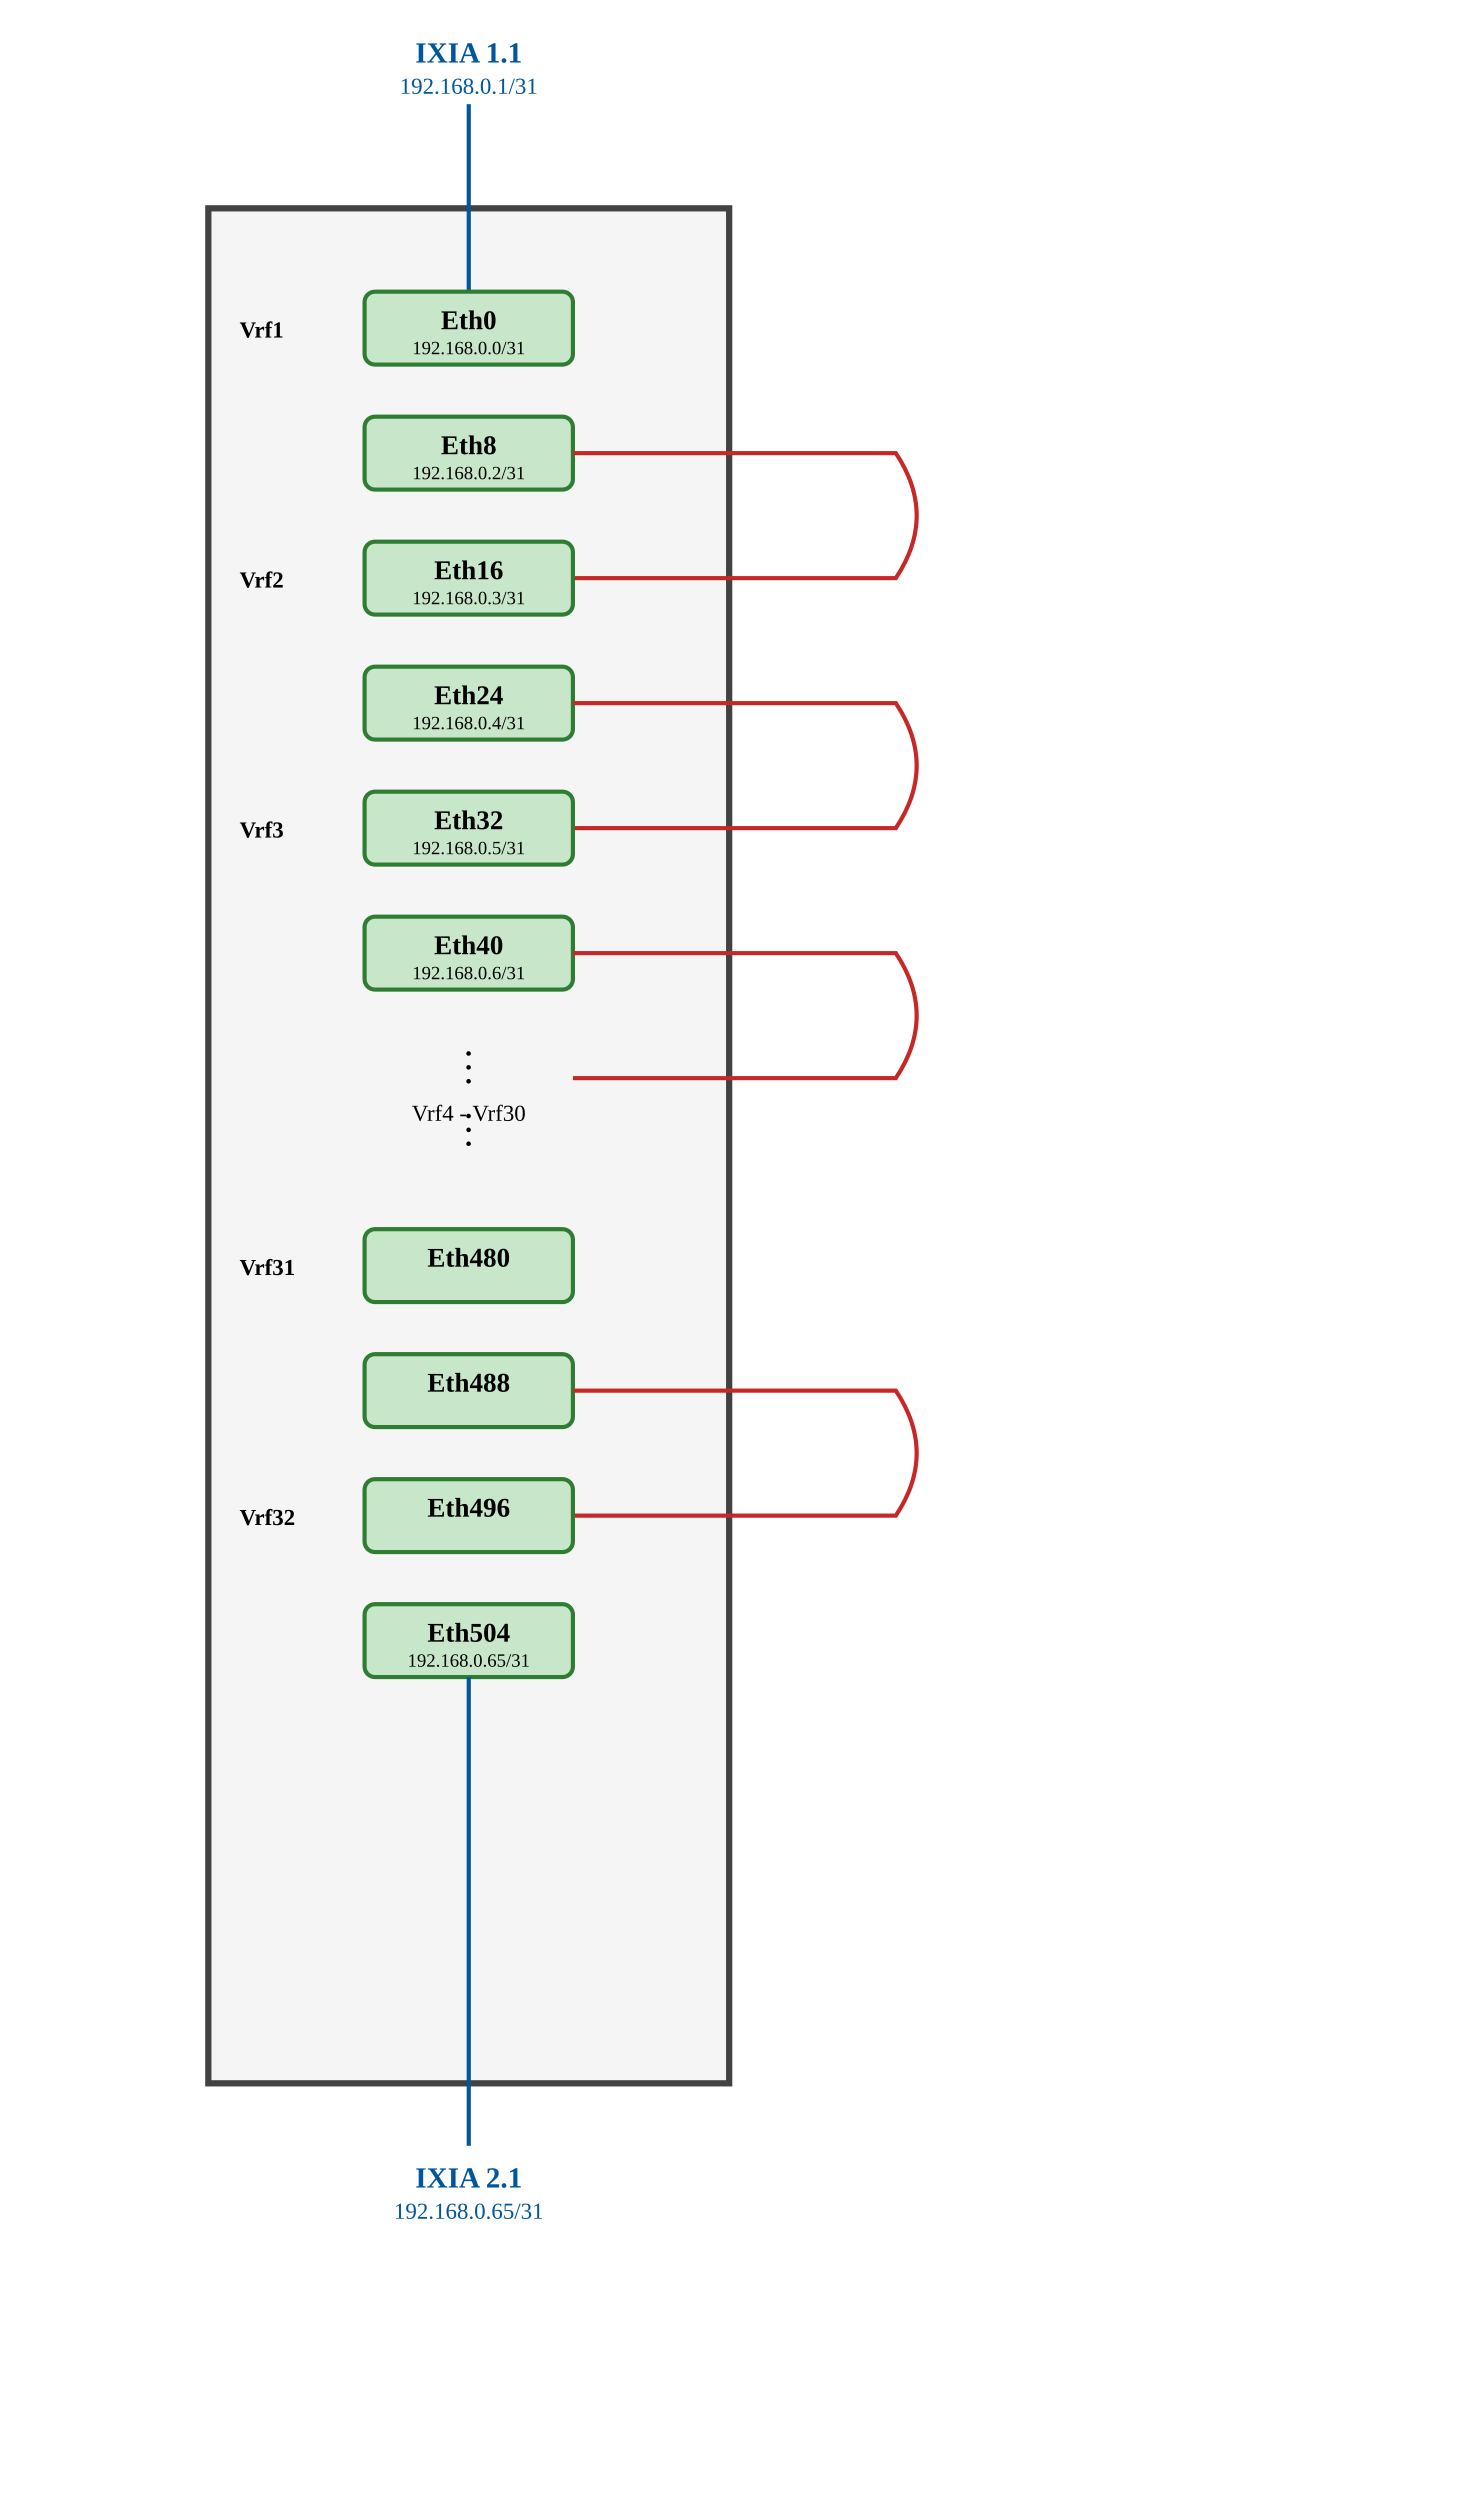
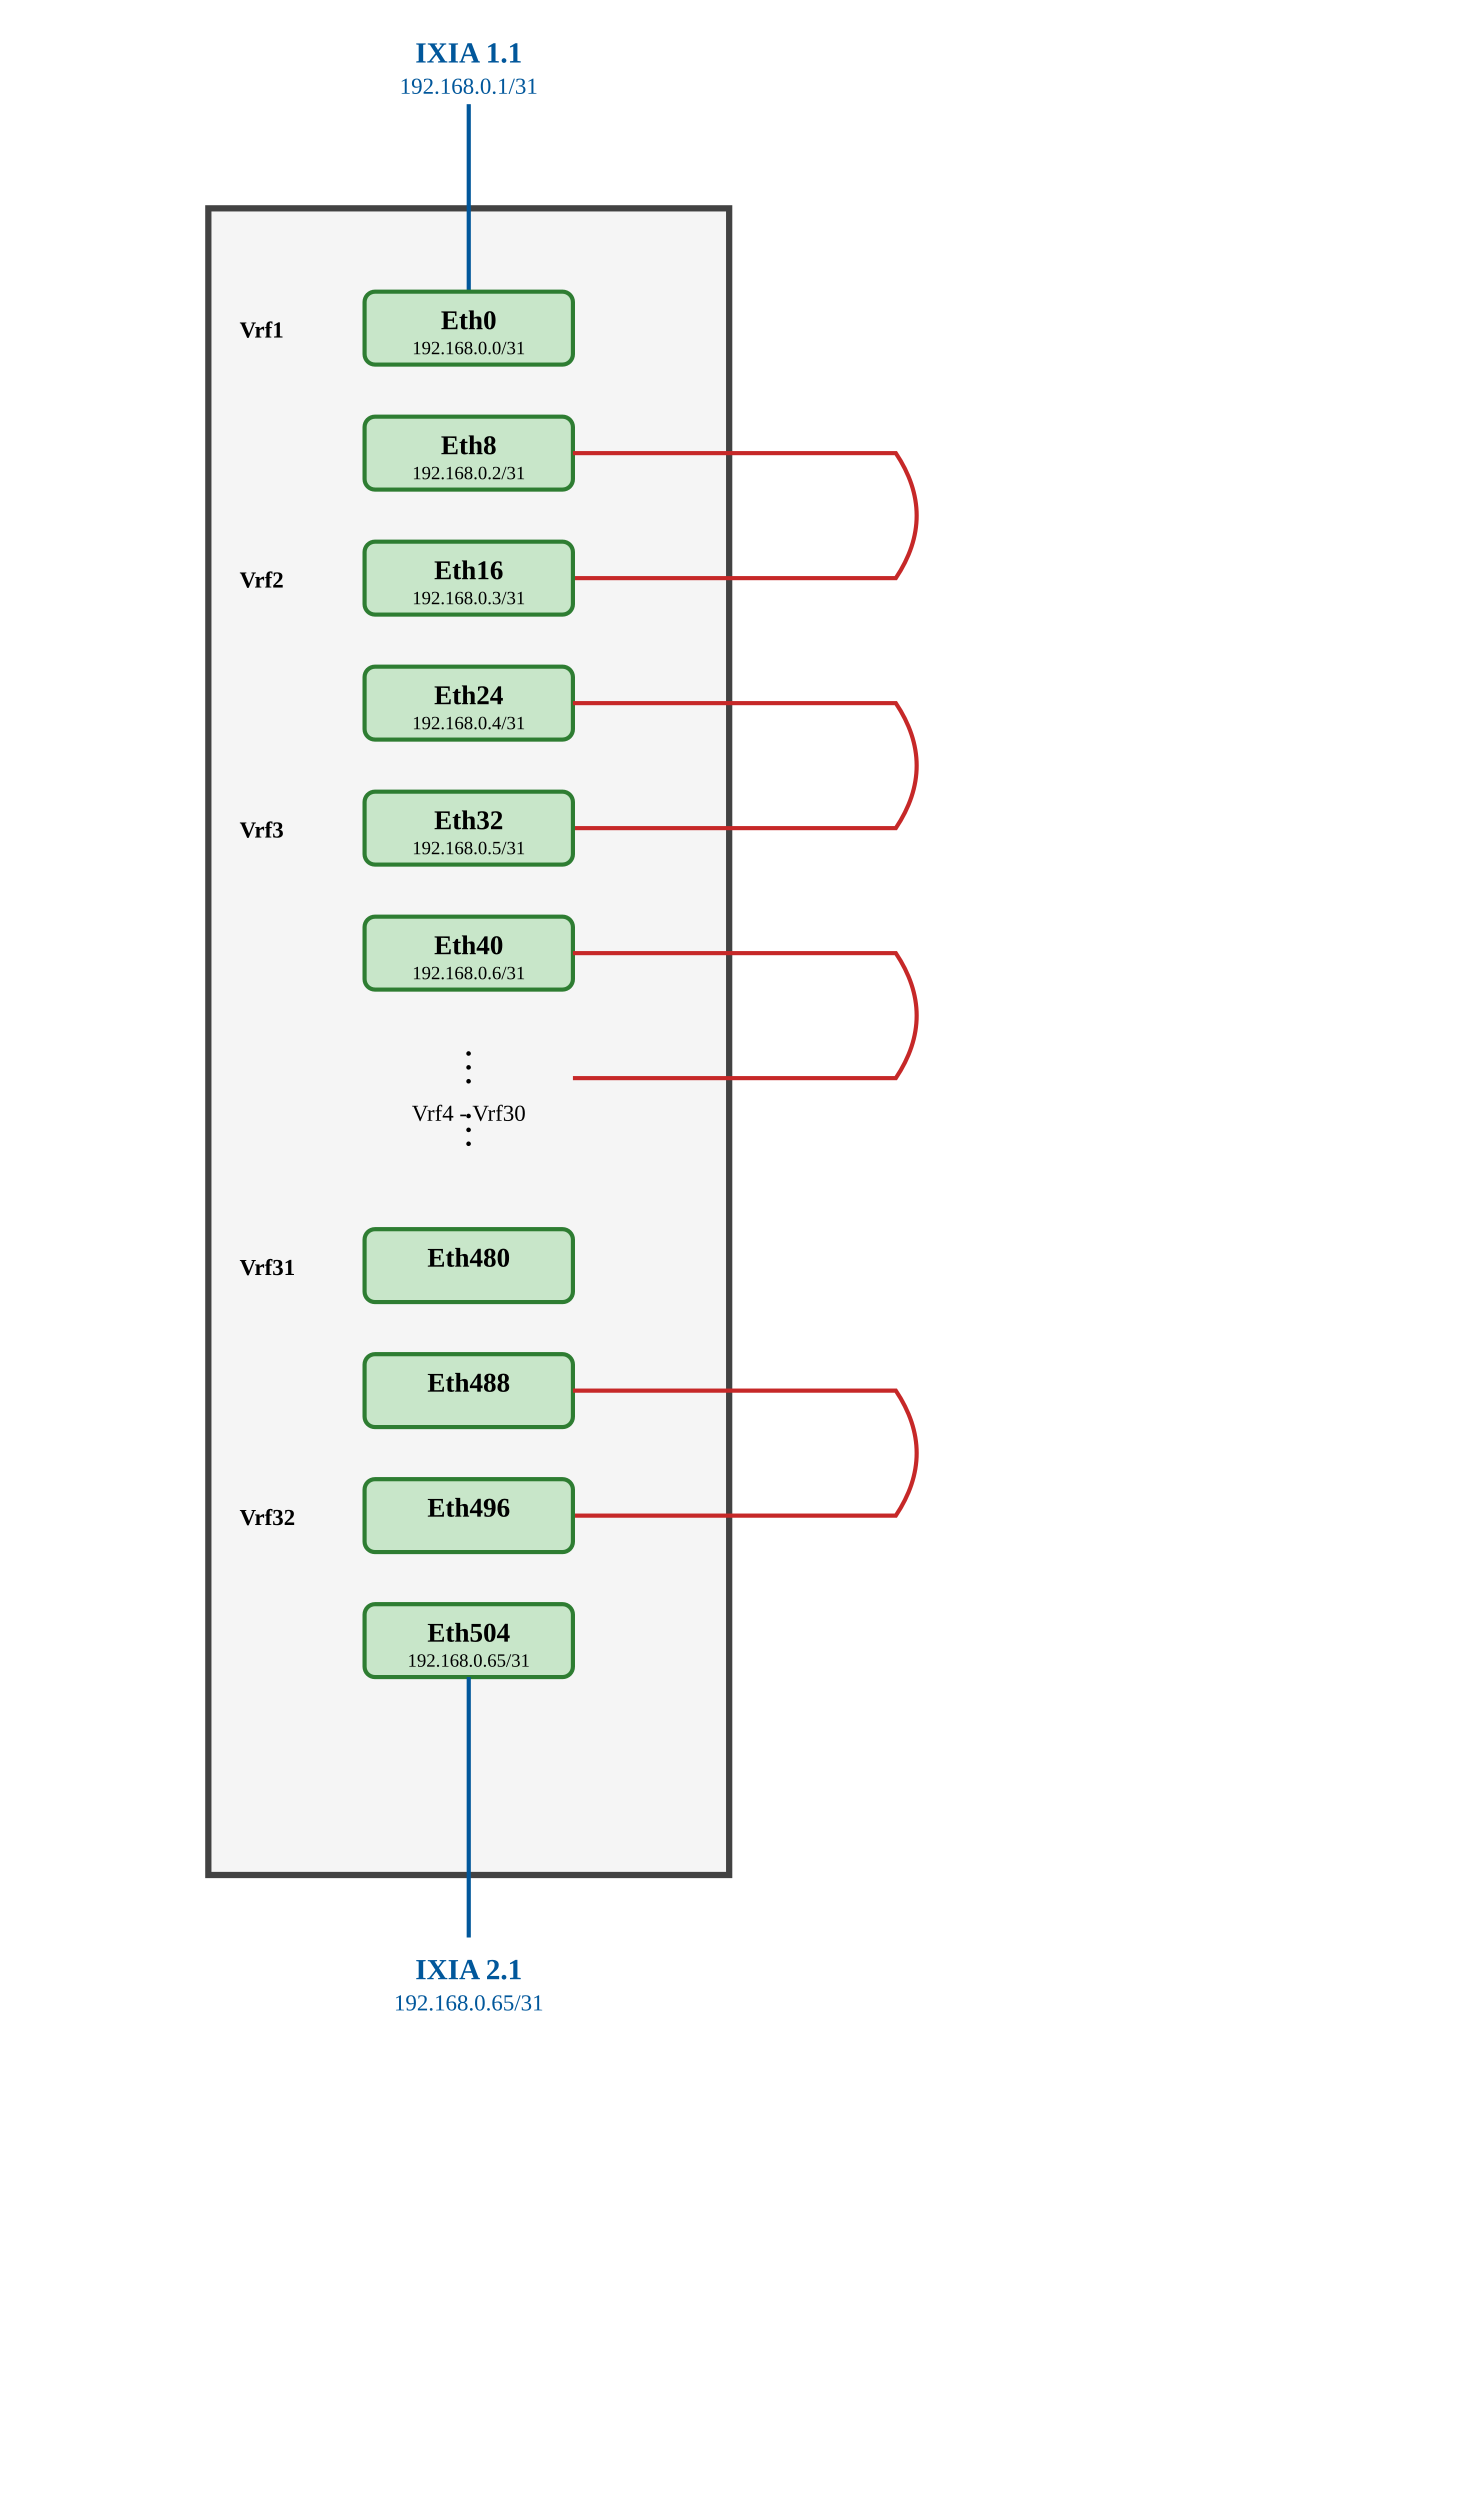
<svg xmlns="http://www.w3.org/2000/svg" width="700" height="1200">
-   <rect x="100" y="100" width="250" height="900" fill="#f5f5f5" stroke="#424242" stroke-width="3" />
+   <rect x="100" y="100" width="250" height="800" fill="#f5f5f5" stroke="#424242" stroke-width="3" />
  <text x="225.0" y="30" text-anchor="middle" font-size="14px" font-weight="bold" fill="#01579b">IXIA 1.1</text>
  <text x="225.0" y="45" text-anchor="middle" font-size="11px" fill="#01579b">192.168.0.1/31</text>
  <line x1="225.0" y1="50" x2="225.0" y2="140" stroke="#01579b" stroke-width="2" />
  <rect x="175.0" y="140" width="100" height="35" fill="#c8e6c9" stroke="#2e7d32" stroke-width="2" rx="5" />
  <text x="115" y="162" font-size="11px" font-weight="bold" fill="#000000">Vrf1</text>
  <text x="225.0" y="158" text-anchor="middle" font-size="13px" font-weight="bold" fill="#000000">Eth0</text>
  <text x="225.0" y="170" text-anchor="middle" font-size="9px" fill="#000000">192.168.0.0/31</text>
  <rect x="175.0" y="200" width="100" height="35" fill="#c8e6c9" stroke="#2e7d32" stroke-width="2" rx="5" />
  <text x="225.0" y="218" text-anchor="middle" font-size="13px" font-weight="bold" fill="#000000">Eth8</text>
  <text x="225.0" y="230" text-anchor="middle" font-size="9px" fill="#000000">192.168.0.2/31</text>
  <path d="M 275.0 217.5 L 430 217.5 Q 450 247.5 430 277.5 L 275.0 277.5" stroke="#c62828" stroke-width="2" fill="none" />
  <rect x="175.0" y="260" width="100" height="35" fill="#c8e6c9" stroke="#2e7d32" stroke-width="2" rx="5" />
  <text x="115" y="282" font-size="11px" font-weight="bold" fill="#000000">Vrf2</text>
  <text x="225.0" y="278" text-anchor="middle" font-size="13px" font-weight="bold" fill="#000000">Eth16</text>
  <text x="225.0" y="290" text-anchor="middle" font-size="9px" fill="#000000">192.168.0.3/31</text>
  <rect x="175.0" y="320" width="100" height="35" fill="#c8e6c9" stroke="#2e7d32" stroke-width="2" rx="5" />
  <text x="225.0" y="338" text-anchor="middle" font-size="13px" font-weight="bold" fill="#000000">Eth24</text>
  <text x="225.0" y="350" text-anchor="middle" font-size="9px" fill="#000000">192.168.0.4/31</text>
  <path d="M 275.0 337.5 L 430 337.5 Q 450 367.5 430 397.5 L 275.0 397.5" stroke="#c62828" stroke-width="2" fill="none" />
  <rect x="175.0" y="380" width="100" height="35" fill="#c8e6c9" stroke="#2e7d32" stroke-width="2" rx="5" />
  <text x="115" y="402" font-size="11px" font-weight="bold" fill="#000000">Vrf3</text>
  <text x="225.0" y="398" text-anchor="middle" font-size="13px" font-weight="bold" fill="#000000">Eth32</text>
  <text x="225.0" y="410" text-anchor="middle" font-size="9px" fill="#000000">192.168.0.5/31</text>
  <rect x="175.0" y="440" width="100" height="35" fill="#c8e6c9" stroke="#2e7d32" stroke-width="2" rx="5" />
  <text x="225.0" y="458" text-anchor="middle" font-size="13px" font-weight="bold" fill="#000000">Eth40</text>
  <text x="225.0" y="470" text-anchor="middle" font-size="9px" fill="#000000">192.168.0.6/31</text>
  <path d="M 275.0 457.5 L 430 457.5 Q 450 487.5 430 517.5 L 275.0 517.5" stroke="#c62828" stroke-width="2" fill="none" />
  <text x="225.0" y="520" text-anchor="middle" font-size="20px" fill="#000000">⋮</text>
  <text x="225.0" y="538" text-anchor="middle" font-size="11px" fill="#000000">Vrf4 - Vrf30</text>
  <text x="225.0" y="550" text-anchor="middle" font-size="20px" fill="#000000">⋮</text>
  <rect x="175.0" y="590" width="100" height="35" fill="#c8e6c9" stroke="#2e7d32" stroke-width="2" rx="5" />
  <text x="115" y="612" font-size="11px" font-weight="bold" fill="#000000">Vrf31</text>
  <text x="225.0" y="608" text-anchor="middle" font-size="13px" font-weight="bold" fill="#000000">Eth480</text>
  <rect x="175.0" y="650" width="100" height="35" fill="#c8e6c9" stroke="#2e7d32" stroke-width="2" rx="5" />
  <text x="225.0" y="668" text-anchor="middle" font-size="13px" font-weight="bold" fill="#000000">Eth488</text>
  <path d="M 275.0 667.5 L 430 667.5 Q 450 697.5 430 727.5 L 275.0 727.5" stroke="#c62828" stroke-width="2" fill="none" />
  <rect x="175.0" y="710" width="100" height="35" fill="#c8e6c9" stroke="#2e7d32" stroke-width="2" rx="5" />
  <text x="115" y="732" font-size="11px" font-weight="bold" fill="#000000">Vrf32</text>
  <text x="225.0" y="728" text-anchor="middle" font-size="13px" font-weight="bold" fill="#000000">Eth496</text>
  <rect x="175.0" y="770" width="100" height="35" fill="#c8e6c9" stroke="#2e7d32" stroke-width="2" rx="5" />
  <text x="225.0" y="788" text-anchor="middle" font-size="13px" font-weight="bold" fill="#000000">Eth504</text>
  <text x="225.0" y="800" text-anchor="middle" font-size="9px" fill="#000000">192.168.0.65/31</text>
-   <line x1="225.0" y1="805" x2="225.0" y2="1000" stroke="#01579b" stroke-width="2" />
-   <line x1="225.0" y1="1000" x2="225.0" y2="1030" stroke="#01579b" stroke-width="2" />
-   <text x="225.0" y="1050" text-anchor="middle" font-size="14px" font-weight="bold" fill="#01579b">IXIA 2.1</text>
-   <text x="225.0" y="1065" text-anchor="middle" font-size="11px" fill="#01579b">192.168.0.65/31</text>
+   <line x1="225.0" y1="805" x2="225.0" y2="900" stroke="#01579b" stroke-width="2" />
+   <line x1="225.0" y1="900" x2="225.0" y2="930" stroke="#01579b" stroke-width="2" />
+   <text x="225.0" y="950" text-anchor="middle" font-size="14px" font-weight="bold" fill="#01579b">IXIA 2.1</text>
+   <text x="225.0" y="965" text-anchor="middle" font-size="11px" fill="#01579b">192.168.0.65/31</text>
</svg>
